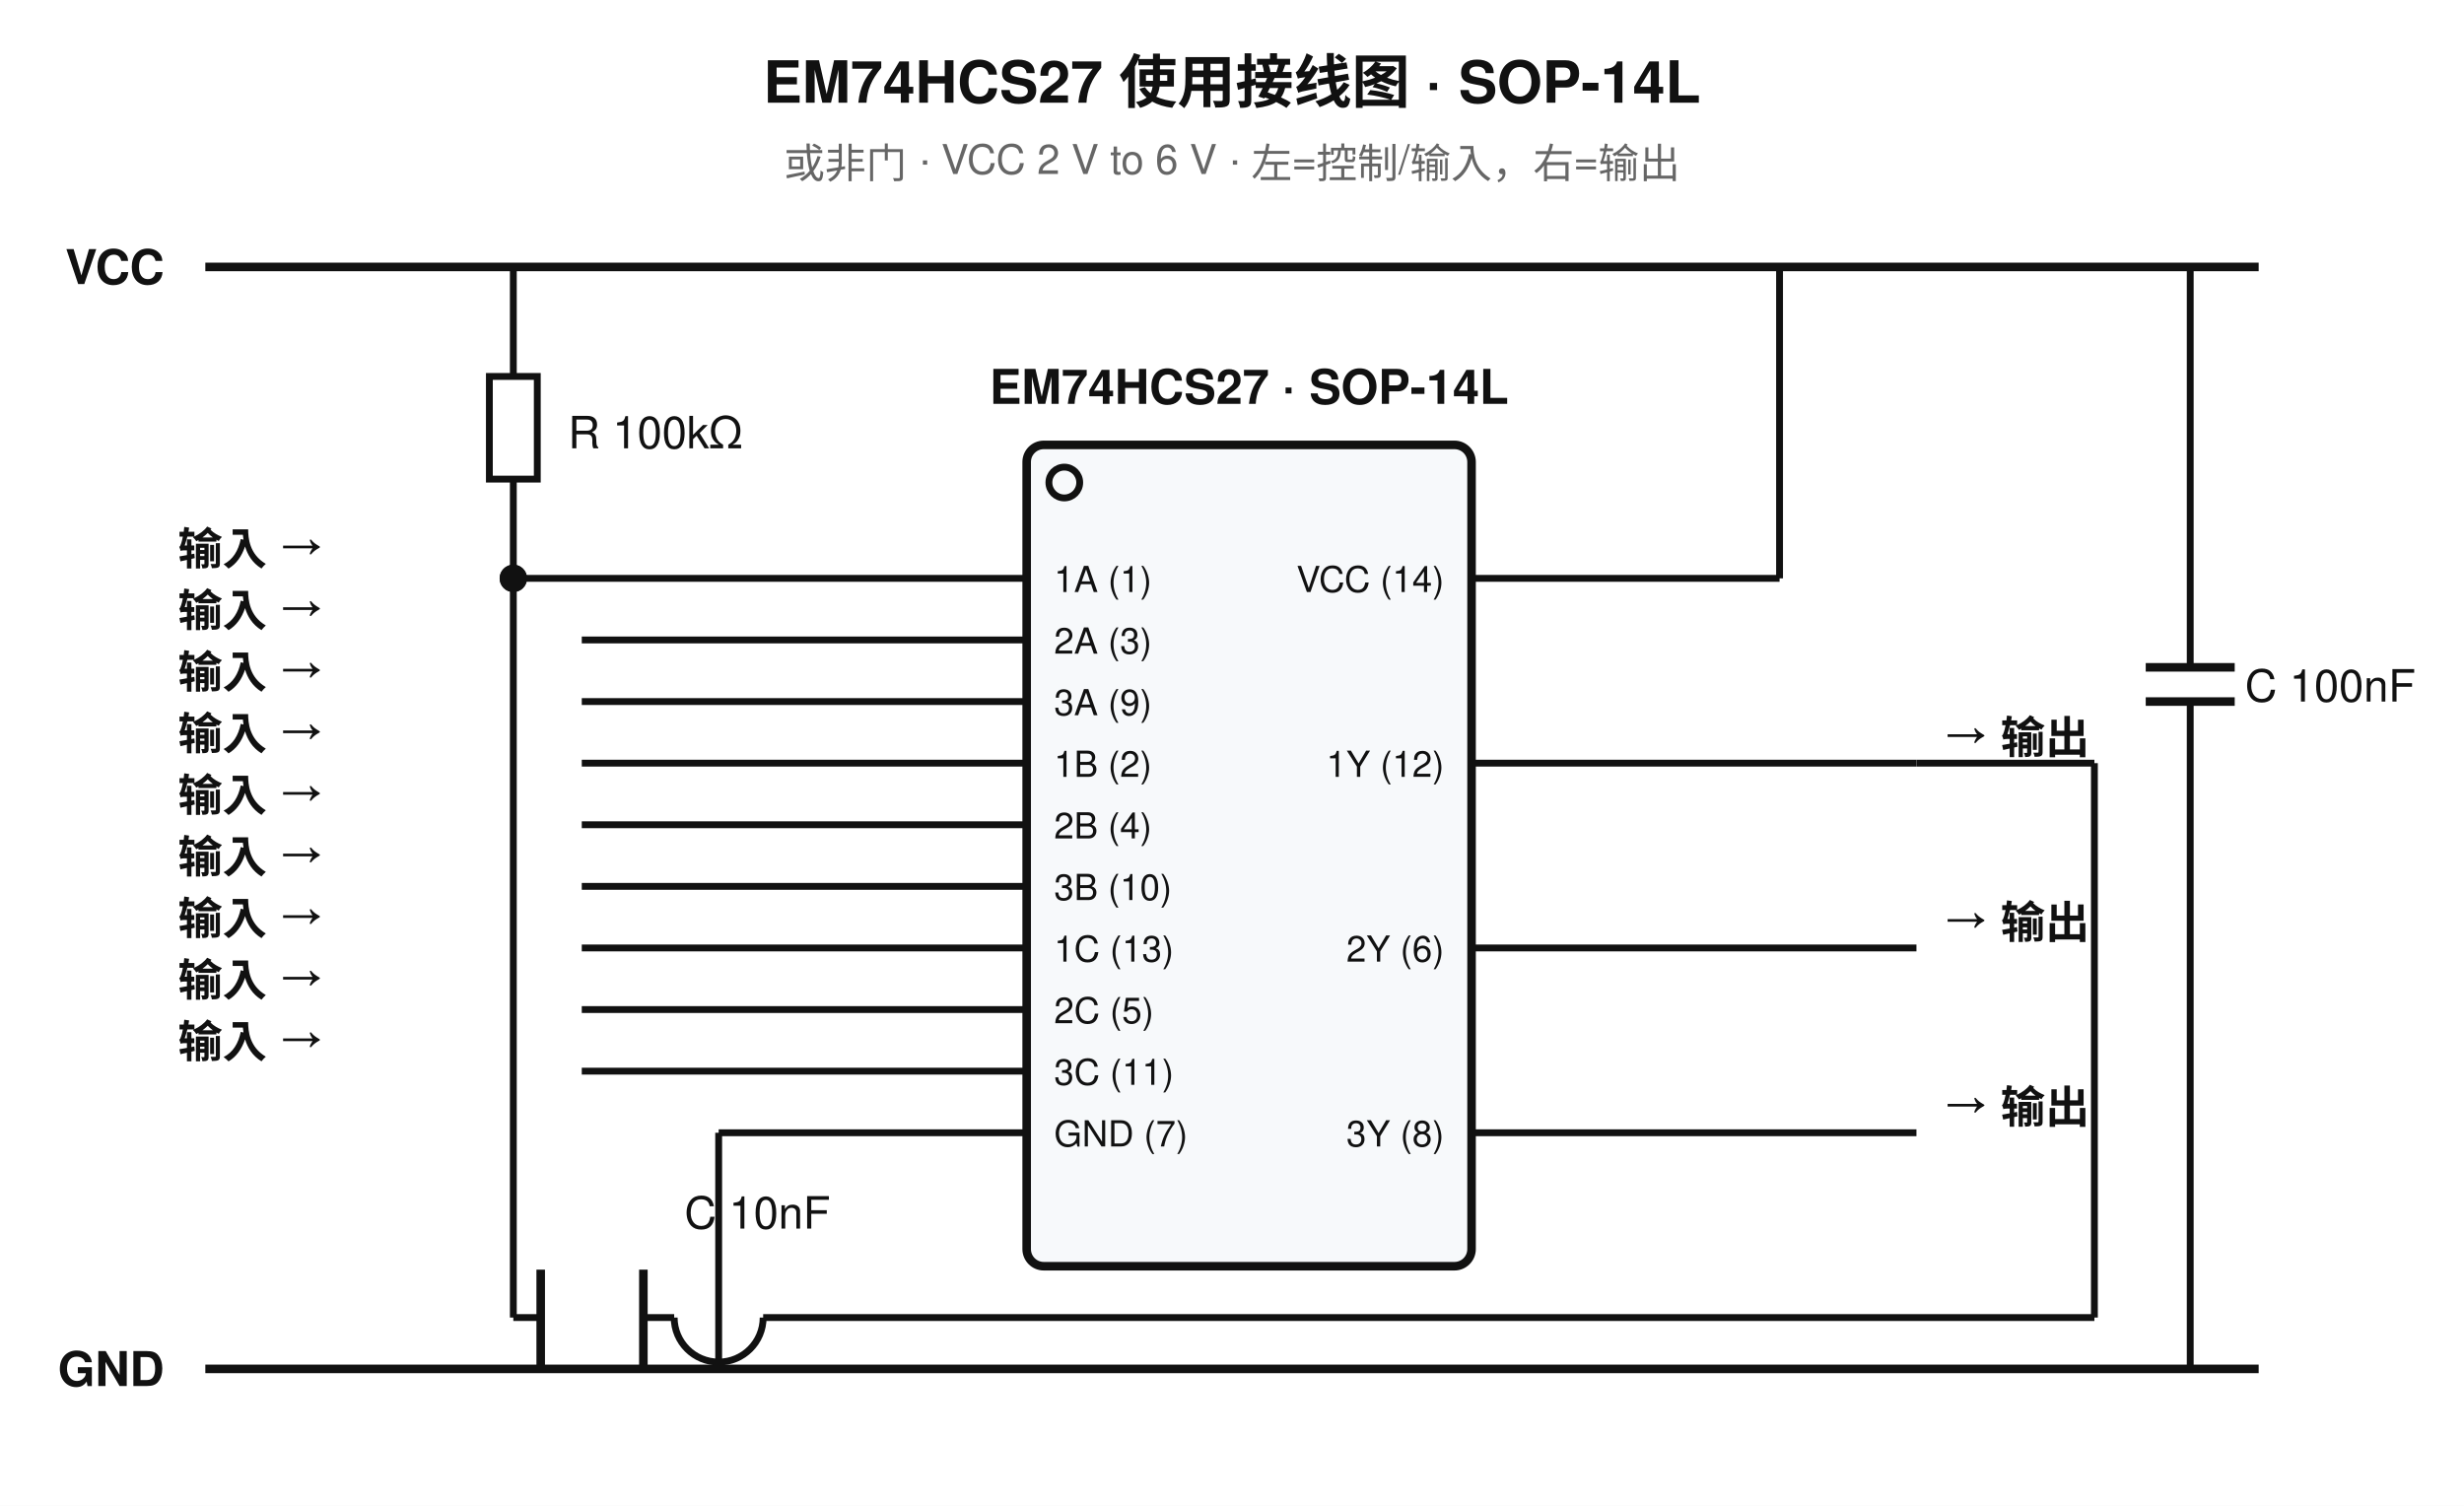
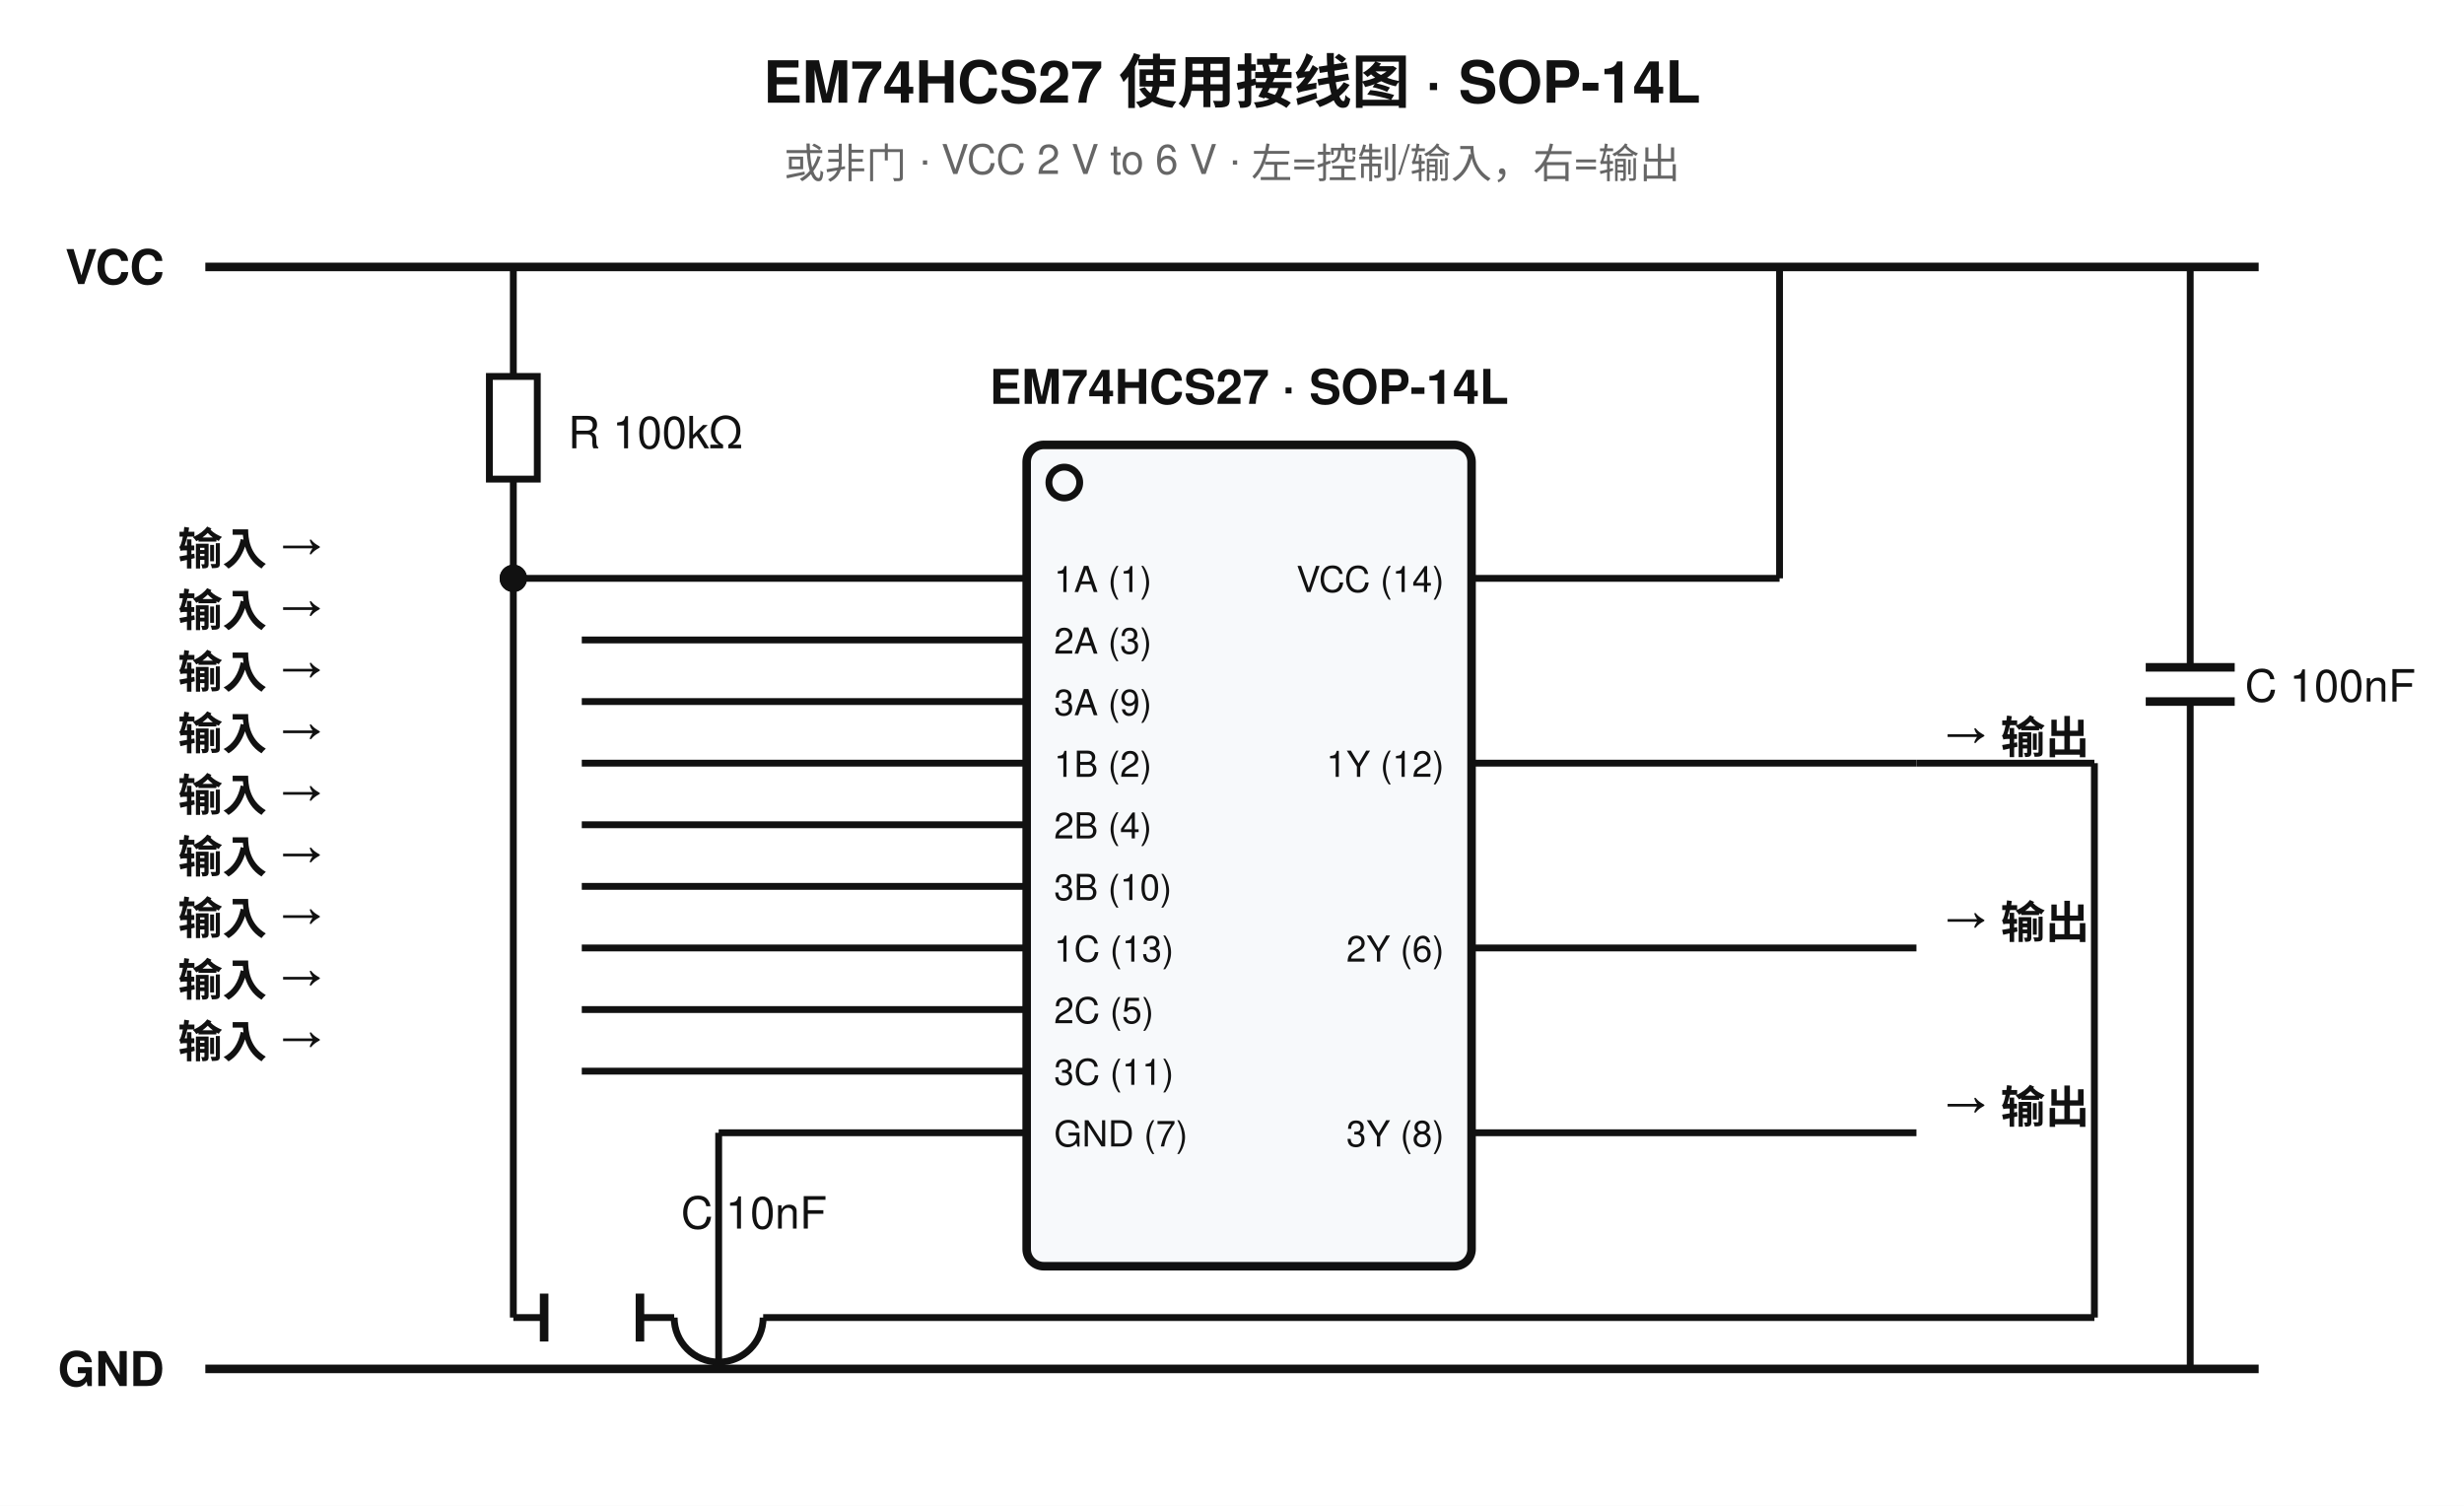
<svg xmlns="http://www.w3.org/2000/svg" viewBox="0 0 720 440" font-family="Helvetica,Arial,sans-serif">
  <rect width="720" height="440" fill="#fff" />
  <text x="360" y="30" text-anchor="middle" font-size="17" font-weight="bold" fill="#111">EM74HCS27 使用接线图 · SOP-14L</text>
  <text x="360" y="52" text-anchor="middle" font-size="12" fill="#666">或非门 · VCC 2 V to 6 V · 左=控制/输入，右=输出</text>
  <line x1="60" y1="78" x2="660" y2="78" stroke="#111" stroke-width="2.5" />
  <text x="48" y="83" text-anchor="end" font-size="14" font-weight="bold" fill="#111">VCC</text>
  <line x1="60" y1="400" x2="660" y2="400" stroke="#111" stroke-width="2.5" />
  <text x="48" y="405" text-anchor="end" font-size="14" font-weight="bold" fill="#111">GND</text>
  <text x="365" y="118" text-anchor="middle" font-size="14" font-weight="bold" fill="#111">EM74HCS27 · SOP-14L</text>
  <rect x="300" y="130" width="130" height="240" rx="5" fill="#f7f9fb" stroke="#111" stroke-width="2.5" />
  <text x="308" y="173.0" font-size="10.5" fill="#111">1A (1)</text>
  <line x1="300" y1="169.0" x2="150" y2="169.0" stroke="#111" stroke-width="2" />
  <line x1="150" y1="78" x2="150" y2="110.0" stroke="#111" stroke-width="2" />
  <rect x="143" y="110.0" width="14" height="30" fill="#fff" stroke="#111" stroke-width="2" />
  <line x1="150" y1="140.0" x2="150" y2="169.0" stroke="#111" stroke-width="2" />
  <circle cx="150" cy="169.0" r="4" fill="#111" />
  <text x="166" y="131.0" font-size="13" fill="#111">R 100kΩ</text>
  <text x="52" y="165.0" font-size="13" font-weight="bold" fill="#111">输入 →</text>
  <text x="308" y="191.0" font-size="10.5" fill="#111">2A (3)</text>
  <line x1="300" y1="187.0" x2="170" y2="187.0" stroke="#111" stroke-width="2" />
  <text x="52" y="183.0" font-size="13" font-weight="bold" fill="#111">输入 →</text>
  <text x="308" y="209.0" font-size="10.5" fill="#111">3A (9)</text>
  <line x1="300" y1="205.0" x2="170" y2="205.0" stroke="#111" stroke-width="2" />
  <text x="52" y="201.0" font-size="13" font-weight="bold" fill="#111">输入 →</text>
  <text x="308" y="227.0" font-size="10.5" fill="#111">1B (2)</text>
  <line x1="300" y1="223.0" x2="170" y2="223.0" stroke="#111" stroke-width="2" />
  <text x="52" y="219.0" font-size="13" font-weight="bold" fill="#111">输入 →</text>
  <text x="308" y="245.0" font-size="10.5" fill="#111">2B (4)</text>
  <line x1="300" y1="241.0" x2="170" y2="241.0" stroke="#111" stroke-width="2" />
  <text x="52" y="237.0" font-size="13" font-weight="bold" fill="#111">输入 →</text>
  <text x="308" y="263.0" font-size="10.5" fill="#111">3B (10)</text>
  <line x1="300" y1="259.0" x2="170" y2="259.0" stroke="#111" stroke-width="2" />
  <text x="52" y="255.0" font-size="13" font-weight="bold" fill="#111">输入 →</text>
  <text x="308" y="281.0" font-size="10.5" fill="#111">1C (13)</text>
  <line x1="300" y1="277.0" x2="170" y2="277.0" stroke="#111" stroke-width="2" />
  <text x="52" y="273.0" font-size="13" font-weight="bold" fill="#111">输入 →</text>
  <text x="308" y="299.0" font-size="10.5" fill="#111">2C (5)</text>
  <line x1="300" y1="295.0" x2="170" y2="295.0" stroke="#111" stroke-width="2" />
  <text x="52" y="291.0" font-size="13" font-weight="bold" fill="#111">输入 →</text>
  <text x="308" y="317.0" font-size="10.5" fill="#111">3C (11)</text>
  <line x1="300" y1="313.0" x2="170" y2="313.0" stroke="#111" stroke-width="2" />
  <text x="52" y="309.0" font-size="13" font-weight="bold" fill="#111">输入 →</text>
  <text x="308" y="335.0" font-size="10.5" fill="#111">GND (7)</text>
  <line x1="300" y1="331.0" x2="210" y2="331.0" stroke="#111" stroke-width="2" />
  <line x1="210" y1="331.0" x2="210" y2="400" stroke="#111" stroke-width="2" />
  <text x="422" y="173.0" text-anchor="end" font-size="10.5" fill="#111">VCC (14)</text>
  <line x1="430" y1="169.0" x2="520" y2="169.0" stroke="#111" stroke-width="2" />
  <line x1="520" y1="169.0" x2="520" y2="78" stroke="#111" stroke-width="2" />
  <text x="422" y="227.0" text-anchor="end" font-size="10.5" fill="#111">1Y (12)</text>
  <line x1="430" y1="223.0" x2="560" y2="223.0" stroke="#111" stroke-width="2" />
  <text x="568" y="219.0" font-size="13" font-weight="bold" fill="#111">→ 输出</text>
  <text x="422" y="281.0" text-anchor="end" font-size="10.5" fill="#111">2Y (6)</text>
  <line x1="430" y1="277.0" x2="560" y2="277.0" stroke="#111" stroke-width="2" />
  <text x="568" y="273.0" font-size="13" font-weight="bold" fill="#111">→ 输出</text>
  <text x="422" y="335.0" text-anchor="end" font-size="10.5" fill="#111">3Y (8)</text>
  <line x1="430" y1="331.0" x2="560" y2="331.0" stroke="#111" stroke-width="2" />
  <text x="568" y="327.0" font-size="13" font-weight="bold" fill="#111">→ 输出</text>
  <circle cx="311" cy="141" r="4.5" fill="none" stroke="#111" stroke-width="2" />
  <line x1="560" y1="223.0" x2="612" y2="223.0" stroke="#111" stroke-width="2" />
  <line x1="612" y1="223.0" x2="612" y2="385" stroke="#111" stroke-width="2" />
-   <line x1="158" y1="385" x2="150" y2="385" stroke="#111" stroke-width="2" />
-   <line x1="158" y1="371" x2="158" y2="399" stroke="#111" stroke-width="2.5" />
-   <line x1="188" y1="371" x2="188" y2="399" stroke="#111" stroke-width="2.5" />
-   <line x1="188" y1="385" x2="197" y2="385" stroke="#111" stroke-width="2" />
+   <line x1="159" y1="385" x2="150" y2="385" stroke="#111" stroke-width="2" />
+   <line x1="159" y1="378" x2="159" y2="392" stroke="#111" stroke-width="2.5" />
+   <line x1="187" y1="378" x2="187" y2="392" stroke="#111" stroke-width="2.5" />
+   <line x1="187" y1="385" x2="197" y2="385" stroke="#111" stroke-width="2" />
  <path d="M197,385 A13,13 0 0,0 223,385" fill="none" stroke="#111" stroke-width="2" />
  <line x1="223" y1="385" x2="612" y2="385" stroke="#111" stroke-width="2" />
-   <text x="200" y="359" font-size="13" fill="#111">C 10nF</text>
+   <text x="199" y="359" font-size="13" fill="#111">C 10nF</text>
  <line x1="150" y1="385" x2="150" y2="169.0" stroke="#111" stroke-width="2" />
  <circle cx="150" cy="169.0" r="4" fill="#111" />
  <text x="656" y="205" font-size="13" fill="#111">C 100nF</text>
  <line x1="640" y1="78" x2="640" y2="195" stroke="#111" stroke-width="2" />
  <line x1="627" y1="195" x2="653" y2="195" stroke="#111" stroke-width="2.5" />
  <line x1="627" y1="205" x2="653" y2="205" stroke="#111" stroke-width="2.5" />
  <line x1="640" y1="205" x2="640" y2="400" stroke="#111" stroke-width="2" />
</svg>
